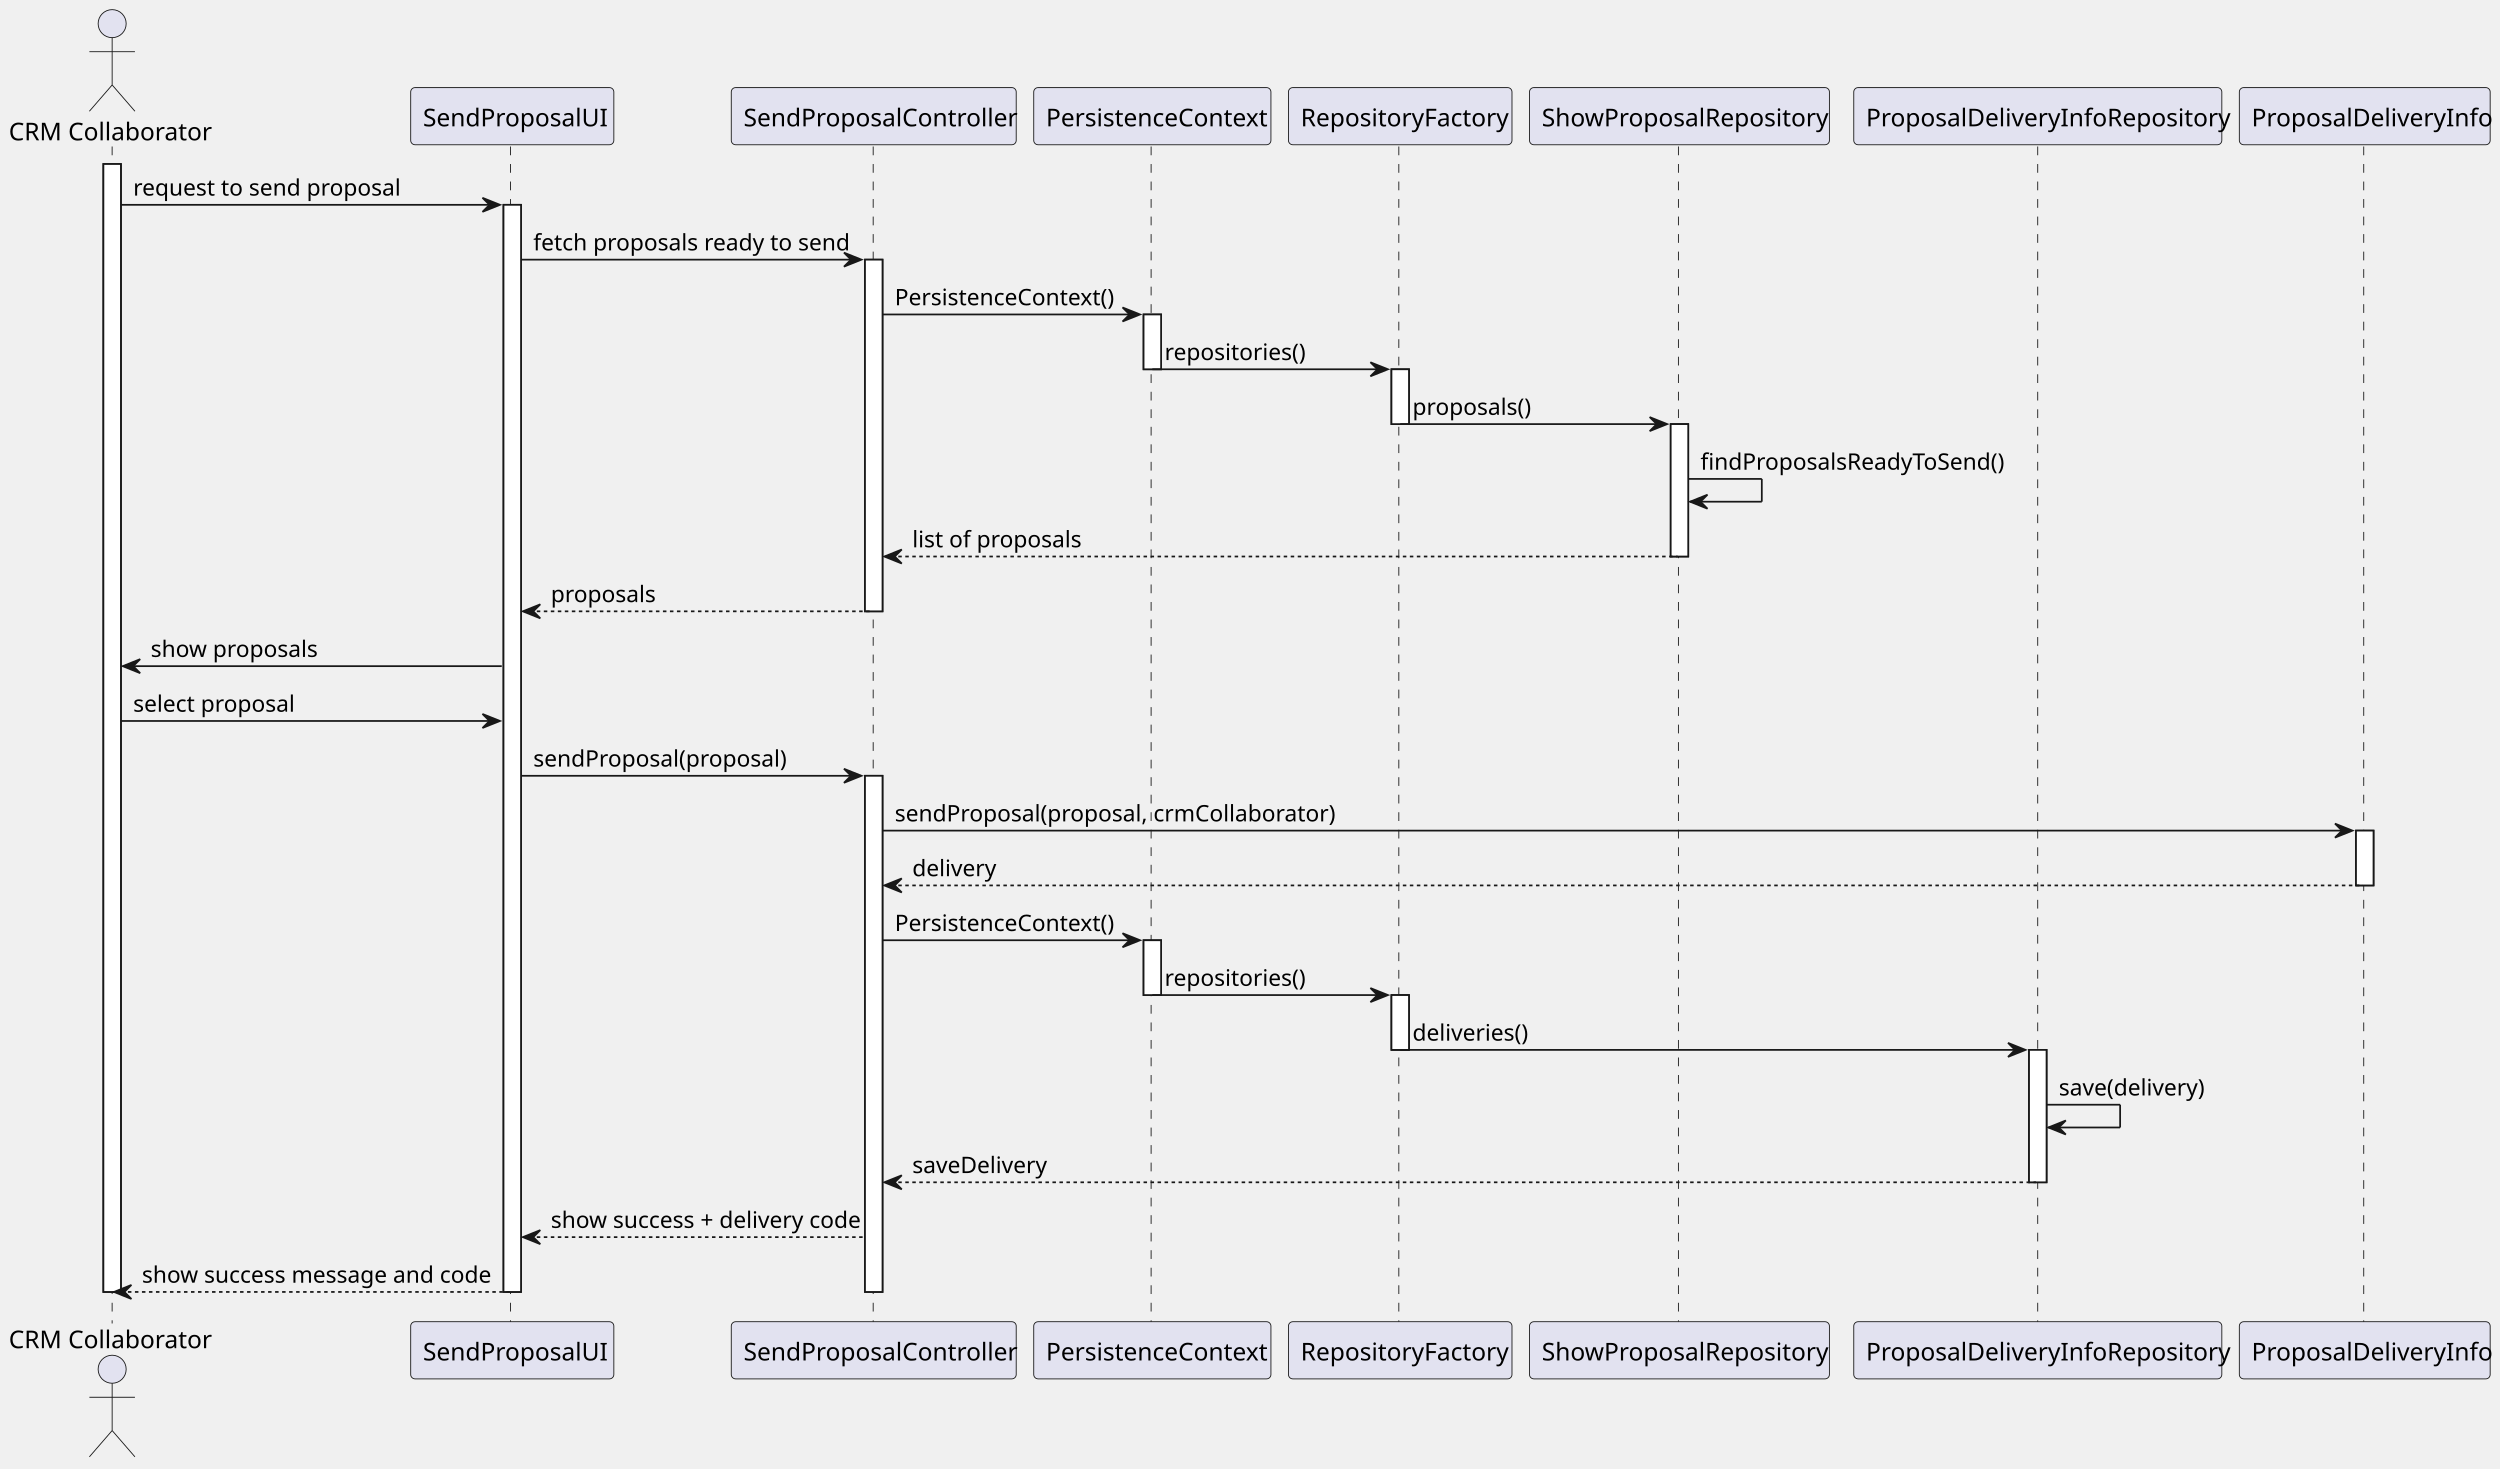
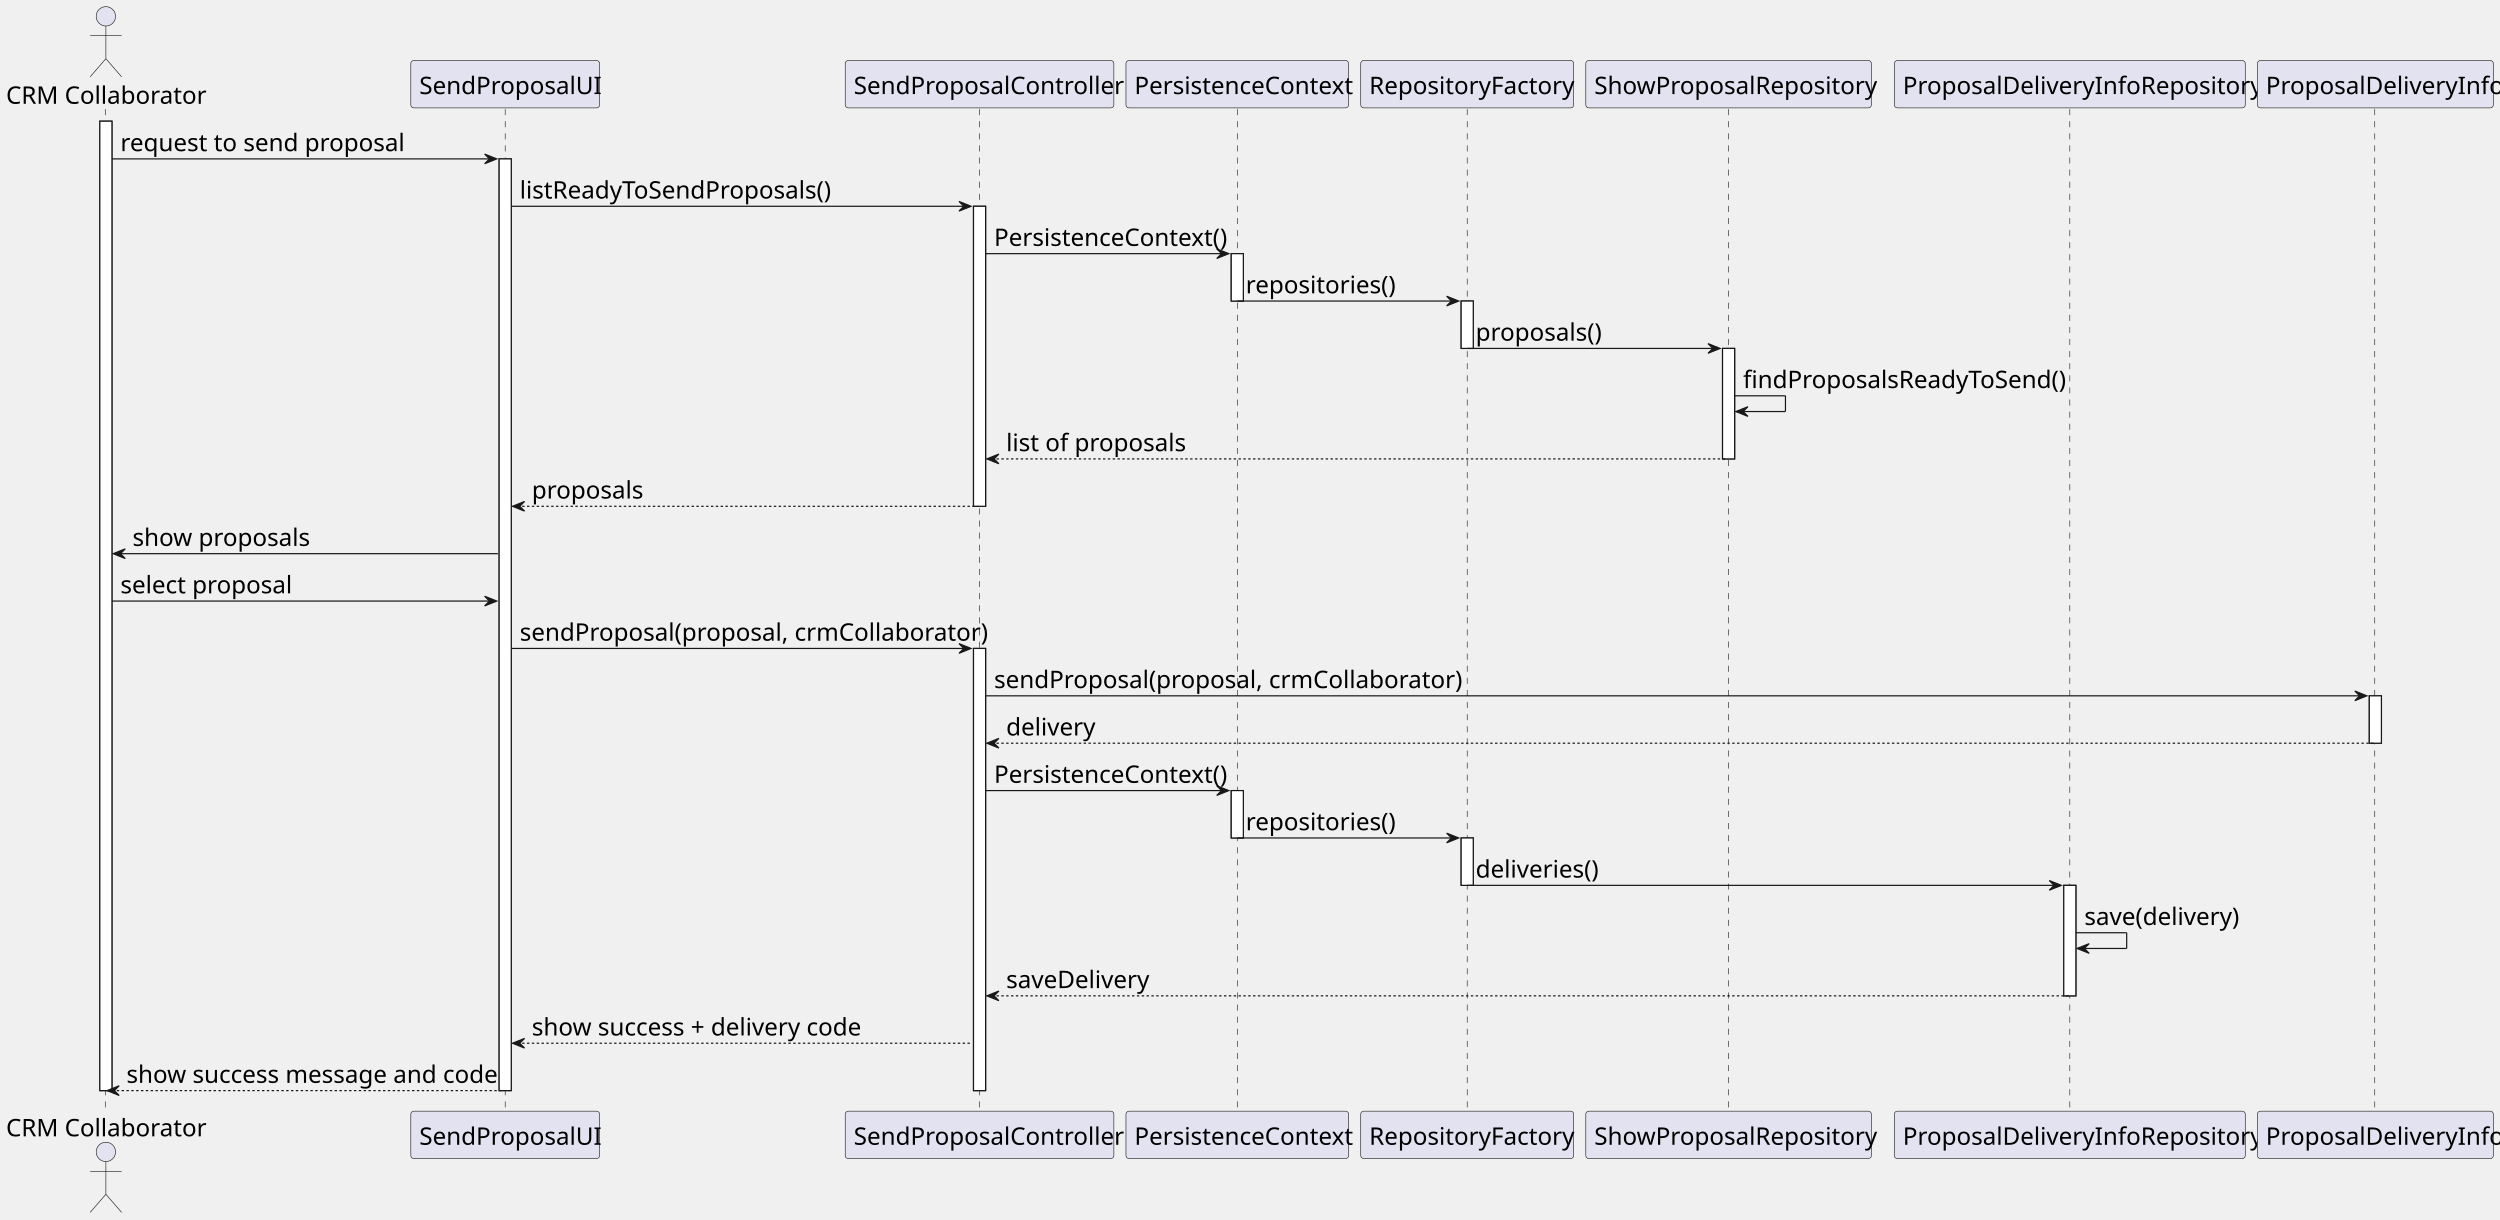
- <svg xmlns="http://www.w3.org/2000/svg" contentStyleType="text/css" height="838px" preserveAspectRatio="none" style="width:1427px;height:838px;background:#FFFFFF;" version="1.1" viewBox="0 0 1427 838" width="1427px" zoomAndPan="magnify">
+ <svg xmlns="http://www.w3.org/2000/svg" contentStyleType="text/css" height="1008px" preserveAspectRatio="none" style="width:2066px;height:1008px;background:#FFFFFF;" version="1.1" viewBox="0 0 2066 1008" width="2066px" zoomAndPan="magnify">
  <defs />
  <g>
-     <rect fill="#FFFFFF" height="643.82" style="stroke:#181818;stroke-width:1.0;" width="10" x="59.017" y="93.621" />
-     <rect fill="#FFFFFF" height="620.529" style="stroke:#181818;stroke-width:1.0;" width="10" x="287.401" y="116.912" />
-     <rect fill="#FFFFFF" height="200.746" style="stroke:#181818;stroke-width:1.0;" width="10" x="493.734" y="148.203" />
-     <rect fill="#FFFFFF" height="294.619" style="stroke:#181818;stroke-width:1.0;" width="10" x="493.734" y="442.822" />
-     <rect fill="#FFFFFF" height="31.291" style="stroke:#181818;stroke-width:1.0;" width="10" x="652.75" y="179.494" />
-     <rect fill="#FFFFFF" height="31.291" style="stroke:#181818;stroke-width:1.0;" width="10" x="652.75" y="536.695" />
-     <rect fill="#FFFFFF" height="31.291" style="stroke:#181818;stroke-width:1.0;" width="10" x="794.243" y="210.785" />
-     <rect fill="#FFFFFF" height="31.291" style="stroke:#181818;stroke-width:1.0;" width="10" x="794.243" y="567.986" />
-     <rect fill="#FFFFFF" height="75.582" style="stroke:#181818;stroke-width:1.0;" width="10" x="953.636" y="242.076" />
-     <rect fill="#FFFFFF" height="75.582" style="stroke:#181818;stroke-width:1.0;" width="10" x="1158.172" y="599.277" />
-     <rect fill="#FFFFFF" height="31.291" style="stroke:#181818;stroke-width:1.0;" width="10" x="1344.802" y="474.113" />
-     <line style="stroke:#181818;stroke-width:0.5;stroke-dasharray:5.0,5.0;" x1="64" x2="64" y1="83.621" y2="755.441" />
-     <line style="stroke:#181818;stroke-width:0.5;stroke-dasharray:5.0,5.0;" x1="291.426" x2="291.426" y1="83.621" y2="755.441" />
-     <line style="stroke:#181818;stroke-width:0.5;stroke-dasharray:5.0,5.0;" x1="498.414" x2="498.414" y1="83.621" y2="755.441" />
-     <line style="stroke:#181818;stroke-width:0.5;stroke-dasharray:5.0,5.0;" x1="657.054" x2="657.054" y1="83.621" y2="755.441" />
-     <line style="stroke:#181818;stroke-width:0.5;stroke-dasharray:5.0,5.0;" x1="798.447" x2="798.447" y1="83.621" y2="755.441" />
-     <line style="stroke:#181818;stroke-width:0.5;stroke-dasharray:5.0,5.0;" x1="958.04" x2="958.04" y1="83.621" y2="755.441" />
-     <line style="stroke:#181818;stroke-width:0.5;stroke-dasharray:5.0,5.0;" x1="1163.127" x2="1163.127" y1="83.621" y2="755.441" />
-     <line style="stroke:#181818;stroke-width:0.5;stroke-dasharray:5.0,5.0;" x1="1349.216" x2="1349.216" y1="83.621" y2="755.441" />
-     <text fill="#000000" font-family="sans-serif" font-size="14" lengthAdjust="spacing" textLength="112.034" x="5" y="80.107">CRM Collaborator</text>
-     <ellipse cx="64.017" cy="13.5" fill="#E2E2F0" rx="8" ry="8" style="stroke:#181818;stroke-width:0.5;" />
-     <path d="M64.017,21.5 L64.017,48.5 M51.017,29.5 L77.017,29.5 M64.017,48.5 L51.017,63.5 M64.017,48.5 L77.017,63.5 " fill="none" style="stroke:#181818;stroke-width:0.5;" />
-     <text fill="#000000" font-family="sans-serif" font-size="14" lengthAdjust="spacing" textLength="112.034" x="5" y="769.549">CRM Collaborator</text>
-     <ellipse cx="64.017" cy="781.562" fill="#E2E2F0" rx="8" ry="8" style="stroke:#181818;stroke-width:0.5;" />
-     <path d="M64.017,789.562 L64.017,816.562 M51.017,797.562 L77.017,797.562 M64.017,816.562 L51.017,831.562 M64.017,816.562 L77.017,831.562 " fill="none" style="stroke:#181818;stroke-width:0.5;" />
-     <rect fill="#E2E2F0" height="32.621" rx="2.5" ry="2.5" style="stroke:#181818;stroke-width:0.5;" width="115.951" x="234.426" y="50" />
-     <text fill="#000000" font-family="sans-serif" font-size="14" lengthAdjust="spacing" textLength="101.951" x="241.426" y="72.107">SendProposalUI</text>
-     <rect fill="#E2E2F0" height="32.621" rx="2.5" ry="2.5" style="stroke:#181818;stroke-width:0.5;" width="115.951" x="234.426" y="754.441" />
-     <text fill="#000000" font-family="sans-serif" font-size="14" lengthAdjust="spacing" textLength="101.951" x="241.426" y="776.549">SendProposalUI</text>
-     <rect fill="#E2E2F0" height="32.621" rx="2.5" ry="2.5" style="stroke:#181818;stroke-width:0.5;" width="162.641" x="417.414" y="50" />
-     <text fill="#000000" font-family="sans-serif" font-size="14" lengthAdjust="spacing" textLength="148.641" x="424.414" y="72.107">SendProposalController</text>
-     <rect fill="#E2E2F0" height="32.621" rx="2.5" ry="2.5" style="stroke:#181818;stroke-width:0.5;" width="162.641" x="417.414" y="754.441" />
-     <text fill="#000000" font-family="sans-serif" font-size="14" lengthAdjust="spacing" textLength="148.641" x="424.414" y="776.549">SendProposalController</text>
-     <rect fill="#E2E2F0" height="32.621" rx="2.5" ry="2.5" style="stroke:#181818;stroke-width:0.5;" width="135.393" x="590.054" y="50" />
-     <text fill="#000000" font-family="sans-serif" font-size="14" lengthAdjust="spacing" textLength="121.393" x="597.054" y="72.107">PersistenceContext</text>
-     <rect fill="#E2E2F0" height="32.621" rx="2.5" ry="2.5" style="stroke:#181818;stroke-width:0.5;" width="135.393" x="590.054" y="754.441" />
-     <text fill="#000000" font-family="sans-serif" font-size="14" lengthAdjust="spacing" textLength="121.393" x="597.054" y="776.549">PersistenceContext</text>
-     <rect fill="#E2E2F0" height="32.621" rx="2.5" ry="2.5" style="stroke:#181818;stroke-width:0.5;" width="127.593" x="735.447" y="50" />
-     <text fill="#000000" font-family="sans-serif" font-size="14" lengthAdjust="spacing" textLength="113.593" x="742.447" y="72.107">RepositoryFactory</text>
-     <rect fill="#E2E2F0" height="32.621" rx="2.5" ry="2.5" style="stroke:#181818;stroke-width:0.5;" width="127.593" x="735.447" y="754.441" />
-     <text fill="#000000" font-family="sans-serif" font-size="14" lengthAdjust="spacing" textLength="113.593" x="742.447" y="776.549">RepositoryFactory</text>
-     <rect fill="#E2E2F0" height="32.621" rx="2.5" ry="2.5" style="stroke:#181818;stroke-width:0.5;" width="171.192" x="873.04" y="50" />
-     <text fill="#000000" font-family="sans-serif" font-size="14" lengthAdjust="spacing" textLength="157.192" x="880.04" y="72.107">ShowProposalRepository</text>
-     <rect fill="#E2E2F0" height="32.621" rx="2.5" ry="2.5" style="stroke:#181818;stroke-width:0.5;" width="171.192" x="873.04" y="754.441" />
-     <text fill="#000000" font-family="sans-serif" font-size="14" lengthAdjust="spacing" textLength="157.192" x="880.04" y="776.549">ShowProposalRepository</text>
-     <rect fill="#E2E2F0" height="32.621" rx="2.5" ry="2.5" style="stroke:#181818;stroke-width:0.5;" width="210.089" x="1058.127" y="50" />
-     <text fill="#000000" font-family="sans-serif" font-size="14" lengthAdjust="spacing" textLength="196.089" x="1065.127" y="72.107">ProposalDeliveryInfoRepository</text>
-     <rect fill="#E2E2F0" height="32.621" rx="2.5" ry="2.5" style="stroke:#181818;stroke-width:0.5;" width="210.089" x="1058.127" y="754.441" />
-     <text fill="#000000" font-family="sans-serif" font-size="14" lengthAdjust="spacing" textLength="196.089" x="1065.127" y="776.549">ProposalDeliveryInfoRepository</text>
-     <rect fill="#E2E2F0" height="32.621" rx="2.5" ry="2.5" style="stroke:#181818;stroke-width:0.5;" width="143.172" x="1278.216" y="50" />
-     <text fill="#000000" font-family="sans-serif" font-size="14" lengthAdjust="spacing" textLength="129.172" x="1285.216" y="72.107">ProposalDeliveryInfo</text>
-     <rect fill="#E2E2F0" height="32.621" rx="2.5" ry="2.5" style="stroke:#181818;stroke-width:0.5;" width="143.172" x="1278.216" y="754.441" />
-     <text fill="#000000" font-family="sans-serif" font-size="14" lengthAdjust="spacing" textLength="129.172" x="1285.216" y="776.549">ProposalDeliveryInfo</text>
-     <rect fill="#FFFFFF" height="643.82" style="stroke:#181818;stroke-width:1.0;" width="10" x="59.017" y="93.621" />
-     <rect fill="#FFFFFF" height="620.529" style="stroke:#181818;stroke-width:1.0;" width="10" x="287.401" y="116.912" />
-     <rect fill="#FFFFFF" height="200.746" style="stroke:#181818;stroke-width:1.0;" width="10" x="493.734" y="148.203" />
-     <rect fill="#FFFFFF" height="294.619" style="stroke:#181818;stroke-width:1.0;" width="10" x="493.734" y="442.822" />
-     <rect fill="#FFFFFF" height="31.291" style="stroke:#181818;stroke-width:1.0;" width="10" x="652.75" y="179.494" />
-     <rect fill="#FFFFFF" height="31.291" style="stroke:#181818;stroke-width:1.0;" width="10" x="652.75" y="536.695" />
-     <rect fill="#FFFFFF" height="31.291" style="stroke:#181818;stroke-width:1.0;" width="10" x="794.243" y="210.785" />
-     <rect fill="#FFFFFF" height="31.291" style="stroke:#181818;stroke-width:1.0;" width="10" x="794.243" y="567.986" />
-     <rect fill="#FFFFFF" height="75.582" style="stroke:#181818;stroke-width:1.0;" width="10" x="953.636" y="242.076" />
-     <rect fill="#FFFFFF" height="75.582" style="stroke:#181818;stroke-width:1.0;" width="10" x="1158.172" y="599.277" />
-     <rect fill="#FFFFFF" height="31.291" style="stroke:#181818;stroke-width:1.0;" width="10" x="1344.802" y="474.113" />
-     <polygon fill="#181818" points="275.401,112.912,285.401,116.912,275.401,120.912,279.401,116.912" style="stroke:#181818;stroke-width:1.0;" />
-     <line style="stroke:#181818;stroke-width:1.0;" x1="69.017" x2="281.401" y1="116.912" y2="116.912" />
-     <text fill="#000000" font-family="sans-serif" font-size="13" lengthAdjust="spacing" textLength="143.095" x="76.017" y="111.649">request to send proposal</text>
-     <polygon fill="#181818" points="481.734,144.203,491.734,148.203,481.734,152.203,485.734,148.203" style="stroke:#181818;stroke-width:1.0;" />
-     <line style="stroke:#181818;stroke-width:1.0;" x1="297.401" x2="487.734" y1="148.203" y2="148.203" />
-     <text fill="#000000" font-family="sans-serif" font-size="13" lengthAdjust="spacing" textLength="170.549" x="304.401" y="142.94">fetch proposals ready to send</text>
-     <polygon fill="#181818" points="640.75,175.494,650.75,179.494,640.75,183.494,644.75,179.494" style="stroke:#181818;stroke-width:1.0;" />
-     <line style="stroke:#181818;stroke-width:1.0;" x1="503.734" x2="646.75" y1="179.494" y2="179.494" />
-     <text fill="#000000" font-family="sans-serif" font-size="13" lengthAdjust="spacing" textLength="121.38" x="510.734" y="174.231">PersistenceContext()</text>
-     <polygon fill="#181818" points="782.243,206.785,792.243,210.785,782.243,214.785,786.243,210.785" style="stroke:#181818;stroke-width:1.0;" />
-     <line style="stroke:#181818;stroke-width:1.0;" x1="657.75" x2="788.243" y1="210.785" y2="210.785" />
-     <text fill="#000000" font-family="sans-serif" font-size="13" lengthAdjust="spacing" textLength="75.855" x="664.75" y="205.523">repositories()</text>
-     <polygon fill="#181818" points="941.636,238.076,951.636,242.076,941.636,246.076,945.636,242.076" style="stroke:#181818;stroke-width:1.0;" />
-     <line style="stroke:#181818;stroke-width:1.0;" x1="799.243" x2="947.636" y1="242.076" y2="242.076" />
-     <text fill="#000000" font-family="sans-serif" font-size="13" lengthAdjust="spacing" textLength="65.025" x="806.243" y="236.814">proposals()</text>
-     <line style="stroke:#181818;stroke-width:1.0;" x1="963.636" x2="1005.636" y1="273.367" y2="273.367" />
-     <line style="stroke:#181818;stroke-width:1.0;" x1="1005.636" x2="1005.636" y1="273.367" y2="286.367" />
-     <line style="stroke:#181818;stroke-width:1.0;" x1="964.636" x2="1005.636" y1="286.367" y2="286.367" />
-     <polygon fill="#181818" points="974.636,282.367,964.636,286.367,974.636,290.367,970.636,286.367" style="stroke:#181818;stroke-width:1.0;" />
-     <text fill="#000000" font-family="sans-serif" font-size="13" lengthAdjust="spacing" textLength="170.536" x="970.636" y="268.104">findProposalsReadyToSend()</text>
-     <polygon fill="#181818" points="514.734,313.658,504.734,317.658,514.734,321.658,510.734,317.658" style="stroke:#181818;stroke-width:1.0;" />
-     <line style="stroke:#181818;stroke-width:1.0;stroke-dasharray:2.0,2.0;" x1="508.734" x2="957.636" y1="317.658" y2="317.658" />
-     <text fill="#000000" font-family="sans-serif" font-size="13" lengthAdjust="spacing" textLength="90.321" x="520.734" y="312.396">list of proposals</text>
-     <polygon fill="#181818" points="308.401,344.949,298.401,348.949,308.401,352.949,304.401,348.949" style="stroke:#181818;stroke-width:1.0;" />
-     <line style="stroke:#181818;stroke-width:1.0;stroke-dasharray:2.0,2.0;" x1="302.401" x2="497.734" y1="348.949" y2="348.949" />
-     <text fill="#000000" font-family="sans-serif" font-size="13" lengthAdjust="spacing" textLength="56.367" x="314.401" y="343.687">proposals</text>
-     <polygon fill="#181818" points="80.017,376.24,70.017,380.24,80.017,384.24,76.017,380.24" style="stroke:#181818;stroke-width:1.0;" />
-     <line style="stroke:#181818;stroke-width:1.0;" x1="74.017" x2="286.401" y1="380.24" y2="380.24" />
-     <text fill="#000000" font-family="sans-serif" font-size="13" lengthAdjust="spacing" textLength="90.327" x="86.017" y="374.978">show proposals</text>
-     <polygon fill="#181818" points="275.401,407.531,285.401,411.531,275.401,415.531,279.401,411.531" style="stroke:#181818;stroke-width:1.0;" />
-     <line style="stroke:#181818;stroke-width:1.0;" x1="69.017" x2="281.401" y1="411.531" y2="411.531" />
-     <text fill="#000000" font-family="sans-serif" font-size="13" lengthAdjust="spacing" textLength="87.439" x="76.017" y="406.269">select proposal</text>
-     <polygon fill="#181818" points="481.734,438.822,491.734,442.822,481.734,446.822,485.734,442.822" style="stroke:#181818;stroke-width:1.0;" />
-     <line style="stroke:#181818;stroke-width:1.0;" x1="297.401" x2="487.734" y1="442.822" y2="442.822" />
-     <text fill="#000000" font-family="sans-serif" font-size="13" lengthAdjust="spacing" textLength="138.023" x="304.401" y="437.56">sendProposal(proposal)</text>
-     <polygon fill="#181818" points="1332.802,470.113,1342.802,474.113,1332.802,478.113,1336.802,474.113" style="stroke:#181818;stroke-width:1.0;" />
-     <line style="stroke:#181818;stroke-width:1.0;" x1="503.734" x2="1338.802" y1="474.113" y2="474.113" />
-     <text fill="#000000" font-family="sans-serif" font-size="13" lengthAdjust="spacing" textLength="237.72" x="510.734" y="468.851">sendProposal(proposal, crmCollaborator)</text>
-     <polygon fill="#181818" points="514.734,501.404,504.734,505.404,514.734,509.404,510.734,505.404" style="stroke:#181818;stroke-width:1.0;" />
-     <line style="stroke:#181818;stroke-width:1.0;stroke-dasharray:2.0,2.0;" x1="508.734" x2="1348.802" y1="505.404" y2="505.404" />
-     <text fill="#000000" font-family="sans-serif" font-size="13" lengthAdjust="spacing" textLength="44.795" x="520.734" y="500.142">delivery</text>
-     <polygon fill="#181818" points="640.75,532.695,650.75,536.695,640.75,540.695,644.75,536.695" style="stroke:#181818;stroke-width:1.0;" />
-     <line style="stroke:#181818;stroke-width:1.0;" x1="503.734" x2="646.75" y1="536.695" y2="536.695" />
-     <text fill="#000000" font-family="sans-serif" font-size="13" lengthAdjust="spacing" textLength="121.38" x="510.734" y="531.433">PersistenceContext()</text>
-     <polygon fill="#181818" points="782.243,563.986,792.243,567.986,782.243,571.986,786.243,567.986" style="stroke:#181818;stroke-width:1.0;" />
-     <line style="stroke:#181818;stroke-width:1.0;" x1="657.75" x2="788.243" y1="567.986" y2="567.986" />
-     <text fill="#000000" font-family="sans-serif" font-size="13" lengthAdjust="spacing" textLength="75.855" x="664.75" y="562.724">repositories()</text>
-     <polygon fill="#181818" points="1146.172,595.277,1156.172,599.277,1146.172,603.277,1150.172,599.277" style="stroke:#181818;stroke-width:1.0;" />
-     <line style="stroke:#181818;stroke-width:1.0;" x1="799.243" x2="1152.172" y1="599.277" y2="599.277" />
-     <text fill="#000000" font-family="sans-serif" font-size="13" lengthAdjust="spacing" textLength="63.572" x="806.243" y="594.015">deliveries()</text>
-     <line style="stroke:#181818;stroke-width:1.0;" x1="1168.172" x2="1210.172" y1="630.568" y2="630.568" />
-     <line style="stroke:#181818;stroke-width:1.0;" x1="1210.172" x2="1210.172" y1="630.568" y2="643.568" />
-     <line style="stroke:#181818;stroke-width:1.0;" x1="1169.172" x2="1210.172" y1="643.568" y2="643.568" />
-     <polygon fill="#181818" points="1179.172,639.568,1169.172,643.568,1179.172,647.568,1175.172,643.568" style="stroke:#181818;stroke-width:1.0;" />
-     <text fill="#000000" font-family="sans-serif" font-size="13" lengthAdjust="spacing" textLength="80.914" x="1175.172" y="625.306">save(delivery)</text>
-     <polygon fill="#181818" points="514.734,670.859,504.734,674.859,514.734,678.859,510.734,674.859" style="stroke:#181818;stroke-width:1.0;" />
-     <line style="stroke:#181818;stroke-width:1.0;stroke-dasharray:2.0,2.0;" x1="508.734" x2="1162.172" y1="674.859" y2="674.859" />
-     <text fill="#000000" font-family="sans-serif" font-size="13" lengthAdjust="spacing" textLength="74.414" x="520.734" y="669.597">saveDelivery</text>
-     <polygon fill="#181818" points="308.401,702.15,298.401,706.15,308.401,710.15,304.401,706.15" style="stroke:#181818;stroke-width:1.0;" />
-     <line style="stroke:#181818;stroke-width:1.0;stroke-dasharray:2.0,2.0;" x1="302.401" x2="492.734" y1="706.15" y2="706.15" />
-     <text fill="#000000" font-family="sans-serif" font-size="13" lengthAdjust="spacing" textLength="172.333" x="314.401" y="700.888">show success + delivery code</text>
-     <polygon fill="#181818" points="75.017,733.441,65.017,737.441,75.017,741.441,71.017,737.441" style="stroke:#181818;stroke-width:1.0;" />
-     <line style="stroke:#181818;stroke-width:1.0;stroke-dasharray:2.0,2.0;" x1="69.017" x2="291.401" y1="737.441" y2="737.441" />
-     <text fill="#000000" font-family="sans-serif" font-size="13" lengthAdjust="spacing" textLength="194.384" x="81.017" y="732.179">show success message and code</text>
+     <rect fill="#FFFFFF" height="801.125" style="stroke:#181818;stroke-width:1.0;" width="10" x="82.5" y="100.156" />
+     <rect fill="#FFFFFF" height="769.969" style="stroke:#181818;stroke-width:1.0;" width="10" x="412.5" y="131.312" />
+     <rect fill="#FFFFFF" height="247.938" style="stroke:#181818;stroke-width:1.0;" width="10" x="804.5" y="170.469" />
+     <rect fill="#FFFFFF" height="365.406" style="stroke:#181818;stroke-width:1.0;" width="10" x="804.5" y="535.875" />
+     <rect fill="#FFFFFF" height="39.156" style="stroke:#181818;stroke-width:1.0;" width="10" x="1017.5" y="209.625" />
+     <rect fill="#FFFFFF" height="39.156" style="stroke:#181818;stroke-width:1.0;" width="10" x="1017.5" y="653.344" />
+     <rect fill="#FFFFFF" height="39.156" style="stroke:#181818;stroke-width:1.0;" width="10" x="1207.5" y="248.781" />
+     <rect fill="#FFFFFF" height="39.156" style="stroke:#181818;stroke-width:1.0;" width="10" x="1207.5" y="692.5" />
+     <rect fill="#FFFFFF" height="91.312" style="stroke:#181818;stroke-width:1.0;" width="10" x="1423.5" y="287.938" />
+     <rect fill="#FFFFFF" height="91.312" style="stroke:#181818;stroke-width:1.0;" width="10" x="1705.5" y="731.656" />
+     <rect fill="#FFFFFF" height="39.156" style="stroke:#181818;stroke-width:1.0;" width="10" x="1958" y="575.031" />
+     <line style="stroke:#181818;stroke-width:0.5;stroke-dasharray:5.0,5.0;" x1="87" x2="87" y1="90.156" y2="919.281" />
+     <line style="stroke:#181818;stroke-width:0.5;stroke-dasharray:5.0,5.0;" x1="417.5" x2="417.5" y1="90.156" y2="919.281" />
+     <line style="stroke:#181818;stroke-width:0.5;stroke-dasharray:5.0,5.0;" x1="809.5" x2="809.5" y1="90.156" y2="919.281" />
+     <line style="stroke:#181818;stroke-width:0.5;stroke-dasharray:5.0,5.0;" x1="1022.5" x2="1022.5" y1="90.156" y2="919.281" />
+     <line style="stroke:#181818;stroke-width:0.5;stroke-dasharray:5.0,5.0;" x1="1212.5" x2="1212.5" y1="90.156" y2="919.281" />
+     <line style="stroke:#181818;stroke-width:0.5;stroke-dasharray:5.0,5.0;" x1="1428.5" x2="1428.5" y1="90.156" y2="919.281" />
+     <line style="stroke:#181818;stroke-width:0.5;stroke-dasharray:5.0,5.0;" x1="1710.5" x2="1710.5" y1="90.156" y2="919.281" />
+     <line style="stroke:#181818;stroke-width:0.5;stroke-dasharray:5.0,5.0;" x1="1962.5" x2="1962.5" y1="90.156" y2="919.281" />
+     <text fill="#000000" font-family="sans-serif" font-size="20" lengthAdjust="spacing" textLength="159" x="5" y="85.762">CRM Collaborator</text>
+     <ellipse cx="87.5" cy="13.5" fill="#E2E2F0" rx="8" ry="8" style="stroke:#181818;stroke-width:0.5;" />
+     <path d="M87.5,21.5 L87.5,48.5 M74.5,29.5 L100.5,29.5 M87.5,48.5 L74.5,63.5 M87.5,48.5 L100.5,63.5 " fill="none" style="stroke:#181818;stroke-width:0.5;" />
+     <text fill="#000000" font-family="sans-serif" font-size="20" lengthAdjust="spacing" textLength="159" x="5" y="939.043">CRM Collaborator</text>
+     <ellipse cx="87.5" cy="951.938" fill="#E2E2F0" rx="8" ry="8" style="stroke:#181818;stroke-width:0.5;" />
+     <path d="M87.5,959.938 L87.5,986.938 M74.5,967.938 L100.5,967.938 M87.5,986.938 L74.5,1001.938 M87.5,986.938 L100.5,1001.938 " fill="none" style="stroke:#181818;stroke-width:0.5;" />
+     <rect fill="#E2E2F0" height="39.156" rx="2.5" ry="2.5" style="stroke:#181818;stroke-width:0.5;" width="156" x="339.5" y="50" />
+     <text fill="#000000" font-family="sans-serif" font-size="20" lengthAdjust="spacing" textLength="142" x="346.5" y="77.762">SendProposalUI</text>
+     <rect fill="#E2E2F0" height="39.156" rx="2.5" ry="2.5" style="stroke:#181818;stroke-width:0.5;" width="156" x="339.5" y="918.281" />
+     <text fill="#000000" font-family="sans-serif" font-size="20" lengthAdjust="spacing" textLength="142" x="346.5" y="946.043">SendProposalUI</text>
+     <rect fill="#E2E2F0" height="39.156" rx="2.5" ry="2.5" style="stroke:#181818;stroke-width:0.5;" width="222" x="698.5" y="50" />
+     <text fill="#000000" font-family="sans-serif" font-size="20" lengthAdjust="spacing" textLength="208" x="705.5" y="77.762">SendProposalController</text>
+     <rect fill="#E2E2F0" height="39.156" rx="2.5" ry="2.5" style="stroke:#181818;stroke-width:0.5;" width="222" x="698.5" y="918.281" />
+     <text fill="#000000" font-family="sans-serif" font-size="20" lengthAdjust="spacing" textLength="208" x="705.5" y="946.043">SendProposalController</text>
+     <rect fill="#E2E2F0" height="39.156" rx="2.5" ry="2.5" style="stroke:#181818;stroke-width:0.5;" width="184" x="930.5" y="50" />
+     <text fill="#000000" font-family="sans-serif" font-size="20" lengthAdjust="spacing" textLength="170" x="937.5" y="77.762">PersistenceContext</text>
+     <rect fill="#E2E2F0" height="39.156" rx="2.5" ry="2.5" style="stroke:#181818;stroke-width:0.5;" width="184" x="930.5" y="918.281" />
+     <text fill="#000000" font-family="sans-serif" font-size="20" lengthAdjust="spacing" textLength="170" x="937.5" y="946.043">PersistenceContext</text>
+     <rect fill="#E2E2F0" height="39.156" rx="2.5" ry="2.5" style="stroke:#181818;stroke-width:0.5;" width="176" x="1124.5" y="50" />
+     <text fill="#000000" font-family="sans-serif" font-size="20" lengthAdjust="spacing" textLength="162" x="1131.5" y="77.762">RepositoryFactory</text>
+     <rect fill="#E2E2F0" height="39.156" rx="2.5" ry="2.5" style="stroke:#181818;stroke-width:0.5;" width="176" x="1124.5" y="918.281" />
+     <text fill="#000000" font-family="sans-serif" font-size="20" lengthAdjust="spacing" textLength="162" x="1131.5" y="946.043">RepositoryFactory</text>
+     <rect fill="#E2E2F0" height="39.156" rx="2.5" ry="2.5" style="stroke:#181818;stroke-width:0.5;" width="236" x="1310.5" y="50" />
+     <text fill="#000000" font-family="sans-serif" font-size="20" lengthAdjust="spacing" textLength="222" x="1317.5" y="77.762">ShowProposalRepository</text>
+     <rect fill="#E2E2F0" height="39.156" rx="2.5" ry="2.5" style="stroke:#181818;stroke-width:0.5;" width="236" x="1310.5" y="918.281" />
+     <text fill="#000000" font-family="sans-serif" font-size="20" lengthAdjust="spacing" textLength="222" x="1317.5" y="946.043">ShowProposalRepository</text>
+     <rect fill="#E2E2F0" height="39.156" rx="2.5" ry="2.5" style="stroke:#181818;stroke-width:0.5;" width="290" x="1565.5" y="50" />
+     <text fill="#000000" font-family="sans-serif" font-size="20" lengthAdjust="spacing" textLength="276" x="1572.5" y="77.762">ProposalDeliveryInfoRepository</text>
+     <rect fill="#E2E2F0" height="39.156" rx="2.5" ry="2.5" style="stroke:#181818;stroke-width:0.5;" width="290" x="1565.5" y="918.281" />
+     <text fill="#000000" font-family="sans-serif" font-size="20" lengthAdjust="spacing" textLength="276" x="1572.5" y="946.043">ProposalDeliveryInfoRepository</text>
+     <rect fill="#E2E2F0" height="39.156" rx="2.5" ry="2.5" style="stroke:#181818;stroke-width:0.5;" width="195" x="1865.5" y="50" />
+     <text fill="#000000" font-family="sans-serif" font-size="20" lengthAdjust="spacing" textLength="181" x="1872.5" y="77.762">ProposalDeliveryInfo</text>
+     <rect fill="#E2E2F0" height="39.156" rx="2.5" ry="2.5" style="stroke:#181818;stroke-width:0.5;" width="195" x="1865.5" y="918.281" />
+     <text fill="#000000" font-family="sans-serif" font-size="20" lengthAdjust="spacing" textLength="181" x="1872.5" y="946.043">ProposalDeliveryInfo</text>
+     <rect fill="#FFFFFF" height="801.125" style="stroke:#181818;stroke-width:1.0;" width="10" x="82.5" y="100.156" />
+     <rect fill="#FFFFFF" height="769.969" style="stroke:#181818;stroke-width:1.0;" width="10" x="412.5" y="131.312" />
+     <rect fill="#FFFFFF" height="247.938" style="stroke:#181818;stroke-width:1.0;" width="10" x="804.5" y="170.469" />
+     <rect fill="#FFFFFF" height="365.406" style="stroke:#181818;stroke-width:1.0;" width="10" x="804.5" y="535.875" />
+     <rect fill="#FFFFFF" height="39.156" style="stroke:#181818;stroke-width:1.0;" width="10" x="1017.5" y="209.625" />
+     <rect fill="#FFFFFF" height="39.156" style="stroke:#181818;stroke-width:1.0;" width="10" x="1017.5" y="653.344" />
+     <rect fill="#FFFFFF" height="39.156" style="stroke:#181818;stroke-width:1.0;" width="10" x="1207.5" y="248.781" />
+     <rect fill="#FFFFFF" height="39.156" style="stroke:#181818;stroke-width:1.0;" width="10" x="1207.5" y="692.5" />
+     <rect fill="#FFFFFF" height="91.312" style="stroke:#181818;stroke-width:1.0;" width="10" x="1423.5" y="287.938" />
+     <rect fill="#FFFFFF" height="91.312" style="stroke:#181818;stroke-width:1.0;" width="10" x="1705.5" y="731.656" />
+     <rect fill="#FFFFFF" height="39.156" style="stroke:#181818;stroke-width:1.0;" width="10" x="1958" y="575.031" />
+     <polygon fill="#181818" points="400.5,127.312,410.5,131.312,400.5,135.312,404.5,131.312" style="stroke:#181818;stroke-width:1.0;" />
+     <line style="stroke:#181818;stroke-width:1.0;" x1="92.5" x2="406.5" y1="131.312" y2="131.312" />
+     <text fill="#000000" font-family="sans-serif" font-size="20" lengthAdjust="spacing" textLength="219" x="99.5" y="124.918">request to send proposal</text>
+     <polygon fill="#181818" points="792.5,166.469,802.5,170.469,792.5,174.469,796.5,170.469" style="stroke:#181818;stroke-width:1.0;" />
+     <line style="stroke:#181818;stroke-width:1.0;" x1="422.5" x2="798.5" y1="170.469" y2="170.469" />
+     <text fill="#000000" font-family="sans-serif" font-size="20" lengthAdjust="spacing" textLength="251" x="429.5" y="164.074">listReadyToSendProposals()</text>
+     <polygon fill="#181818" points="1005.5,205.625,1015.5,209.625,1005.5,213.625,1009.5,209.625" style="stroke:#181818;stroke-width:1.0;" />
+     <line style="stroke:#181818;stroke-width:1.0;" x1="814.5" x2="1011.5" y1="209.625" y2="209.625" />
+     <text fill="#000000" font-family="sans-serif" font-size="20" lengthAdjust="spacing" textLength="184" x="821.5" y="203.231">PersistenceContext()</text>
+     <polygon fill="#181818" points="1195.5,244.781,1205.5,248.781,1195.5,252.781,1199.5,248.781" style="stroke:#181818;stroke-width:1.0;" />
+     <line style="stroke:#181818;stroke-width:1.0;" x1="1022.5" x2="1201.5" y1="248.781" y2="248.781" />
+     <text fill="#000000" font-family="sans-serif" font-size="20" lengthAdjust="spacing" textLength="117" x="1029.5" y="242.387">repositories()</text>
+     <polygon fill="#181818" points="1411.5,283.938,1421.5,287.938,1411.5,291.938,1415.5,287.938" style="stroke:#181818;stroke-width:1.0;" />
+     <line style="stroke:#181818;stroke-width:1.0;" x1="1212.5" x2="1417.5" y1="287.938" y2="287.938" />
+     <text fill="#000000" font-family="sans-serif" font-size="20" lengthAdjust="spacing" textLength="100" x="1219.5" y="281.543">proposals()</text>
+     <line style="stroke:#181818;stroke-width:1.0;" x1="1433.5" x2="1475.5" y1="327.094" y2="327.094" />
+     <line style="stroke:#181818;stroke-width:1.0;" x1="1475.5" x2="1475.5" y1="327.094" y2="340.094" />
+     <line style="stroke:#181818;stroke-width:1.0;" x1="1434.5" x2="1475.5" y1="340.094" y2="340.094" />
+     <polygon fill="#181818" points="1444.5,336.094,1434.5,340.094,1444.5,344.094,1440.5,340.094" style="stroke:#181818;stroke-width:1.0;" />
+     <text fill="#000000" font-family="sans-serif" font-size="20" lengthAdjust="spacing" textLength="258" x="1440.5" y="320.699">findProposalsReadyToSend()</text>
+     <polygon fill="#181818" points="825.5,375.25,815.5,379.25,825.5,383.25,821.5,379.25" style="stroke:#181818;stroke-width:1.0;" />
+     <line style="stroke:#181818;stroke-width:1.0;stroke-dasharray:2.0,2.0;" x1="819.5" x2="1427.5" y1="379.25" y2="379.25" />
+     <text fill="#000000" font-family="sans-serif" font-size="20" lengthAdjust="spacing" textLength="139" x="831.5" y="372.856">list of proposals</text>
+     <polygon fill="#181818" points="433.5,414.406,423.5,418.406,433.5,422.406,429.5,418.406" style="stroke:#181818;stroke-width:1.0;" />
+     <line style="stroke:#181818;stroke-width:1.0;stroke-dasharray:2.0,2.0;" x1="427.5" x2="808.5" y1="418.406" y2="418.406" />
+     <text fill="#000000" font-family="sans-serif" font-size="20" lengthAdjust="spacing" textLength="86" x="439.5" y="412.012">proposals</text>
+     <polygon fill="#181818" points="103.5,453.562,93.5,457.562,103.5,461.562,99.5,457.562" style="stroke:#181818;stroke-width:1.0;" />
+     <line style="stroke:#181818;stroke-width:1.0;" x1="97.5" x2="411.5" y1="457.562" y2="457.562" />
+     <text fill="#000000" font-family="sans-serif" font-size="20" lengthAdjust="spacing" textLength="138" x="109.5" y="451.168">show proposals</text>
+     <polygon fill="#181818" points="400.5,492.719,410.5,496.719,400.5,500.719,404.5,496.719" style="stroke:#181818;stroke-width:1.0;" />
+     <line style="stroke:#181818;stroke-width:1.0;" x1="92.5" x2="406.5" y1="496.719" y2="496.719" />
+     <text fill="#000000" font-family="sans-serif" font-size="20" lengthAdjust="spacing" textLength="134" x="99.5" y="490.324">select proposal</text>
+     <polygon fill="#181818" points="792.5,531.875,802.5,535.875,792.5,539.875,796.5,535.875" style="stroke:#181818;stroke-width:1.0;" />
+     <line style="stroke:#181818;stroke-width:1.0;" x1="422.5" x2="798.5" y1="535.875" y2="535.875" />
+     <text fill="#000000" font-family="sans-serif" font-size="20" lengthAdjust="spacing" textLength="363" x="429.5" y="529.481">sendProposal(proposal, crmCollaborator)</text>
+     <polygon fill="#181818" points="1946,571.031,1956,575.031,1946,579.031,1950,575.031" style="stroke:#181818;stroke-width:1.0;" />
+     <line style="stroke:#181818;stroke-width:1.0;" x1="814.5" x2="1952" y1="575.031" y2="575.031" />
+     <text fill="#000000" font-family="sans-serif" font-size="20" lengthAdjust="spacing" textLength="363" x="821.5" y="568.637">sendProposal(proposal, crmCollaborator)</text>
+     <polygon fill="#181818" points="825.5,610.188,815.5,614.188,825.5,618.188,821.5,614.188" style="stroke:#181818;stroke-width:1.0;" />
+     <line style="stroke:#181818;stroke-width:1.0;stroke-dasharray:2.0,2.0;" x1="819.5" x2="1962" y1="614.188" y2="614.188" />
+     <text fill="#000000" font-family="sans-serif" font-size="20" lengthAdjust="spacing" textLength="67" x="831.5" y="607.793">delivery</text>
+     <polygon fill="#181818" points="1005.5,649.344,1015.5,653.344,1005.5,657.344,1009.5,653.344" style="stroke:#181818;stroke-width:1.0;" />
+     <line style="stroke:#181818;stroke-width:1.0;" x1="814.5" x2="1011.5" y1="653.344" y2="653.344" />
+     <text fill="#000000" font-family="sans-serif" font-size="20" lengthAdjust="spacing" textLength="184" x="821.5" y="646.949">PersistenceContext()</text>
+     <polygon fill="#181818" points="1195.5,688.5,1205.5,692.5,1195.5,696.5,1199.5,692.5" style="stroke:#181818;stroke-width:1.0;" />
+     <line style="stroke:#181818;stroke-width:1.0;" x1="1022.5" x2="1201.5" y1="692.5" y2="692.5" />
+     <text fill="#000000" font-family="sans-serif" font-size="20" lengthAdjust="spacing" textLength="117" x="1029.5" y="686.106">repositories()</text>
+     <polygon fill="#181818" points="1693.5,727.656,1703.5,731.656,1693.5,735.656,1697.5,731.656" style="stroke:#181818;stroke-width:1.0;" />
+     <line style="stroke:#181818;stroke-width:1.0;" x1="1212.5" x2="1699.5" y1="731.656" y2="731.656" />
+     <text fill="#000000" font-family="sans-serif" font-size="20" lengthAdjust="spacing" textLength="96" x="1219.5" y="725.262">deliveries()</text>
+     <line style="stroke:#181818;stroke-width:1.0;" x1="1715.5" x2="1757.5" y1="770.812" y2="770.812" />
+     <line style="stroke:#181818;stroke-width:1.0;" x1="1757.5" x2="1757.5" y1="770.812" y2="783.812" />
+     <line style="stroke:#181818;stroke-width:1.0;" x1="1716.5" x2="1757.5" y1="783.812" y2="783.812" />
+     <polygon fill="#181818" points="1726.5,779.812,1716.5,783.812,1726.5,787.812,1722.5,783.812" style="stroke:#181818;stroke-width:1.0;" />
+     <text fill="#000000" font-family="sans-serif" font-size="20" lengthAdjust="spacing" textLength="122" x="1722.5" y="764.418">save(delivery)</text>
+     <polygon fill="#181818" points="825.5,818.969,815.5,822.969,825.5,826.969,821.5,822.969" style="stroke:#181818;stroke-width:1.0;" />
+     <line style="stroke:#181818;stroke-width:1.0;stroke-dasharray:2.0,2.0;" x1="819.5" x2="1709.5" y1="822.969" y2="822.969" />
+     <text fill="#000000" font-family="sans-serif" font-size="20" lengthAdjust="spacing" textLength="111" x="831.5" y="816.574">saveDelivery</text>
+     <polygon fill="#181818" points="433.5,858.125,423.5,862.125,433.5,866.125,429.5,862.125" style="stroke:#181818;stroke-width:1.0;" />
+     <line style="stroke:#181818;stroke-width:1.0;stroke-dasharray:2.0,2.0;" x1="427.5" x2="803.5" y1="862.125" y2="862.125" />
+     <text fill="#000000" font-family="sans-serif" font-size="20" lengthAdjust="spacing" textLength="263" x="439.5" y="855.731">show success + delivery code</text>
+     <polygon fill="#181818" points="98.5,897.281,88.5,901.281,98.5,905.281,94.5,901.281" style="stroke:#181818;stroke-width:1.0;" />
+     <line style="stroke:#181818;stroke-width:1.0;stroke-dasharray:2.0,2.0;" x1="92.5" x2="416.5" y1="901.281" y2="901.281" />
+     <text fill="#000000" font-family="sans-serif" font-size="20" lengthAdjust="spacing" textLength="296" x="104.5" y="894.887">show success message and code</text>
  </g>
</svg>
